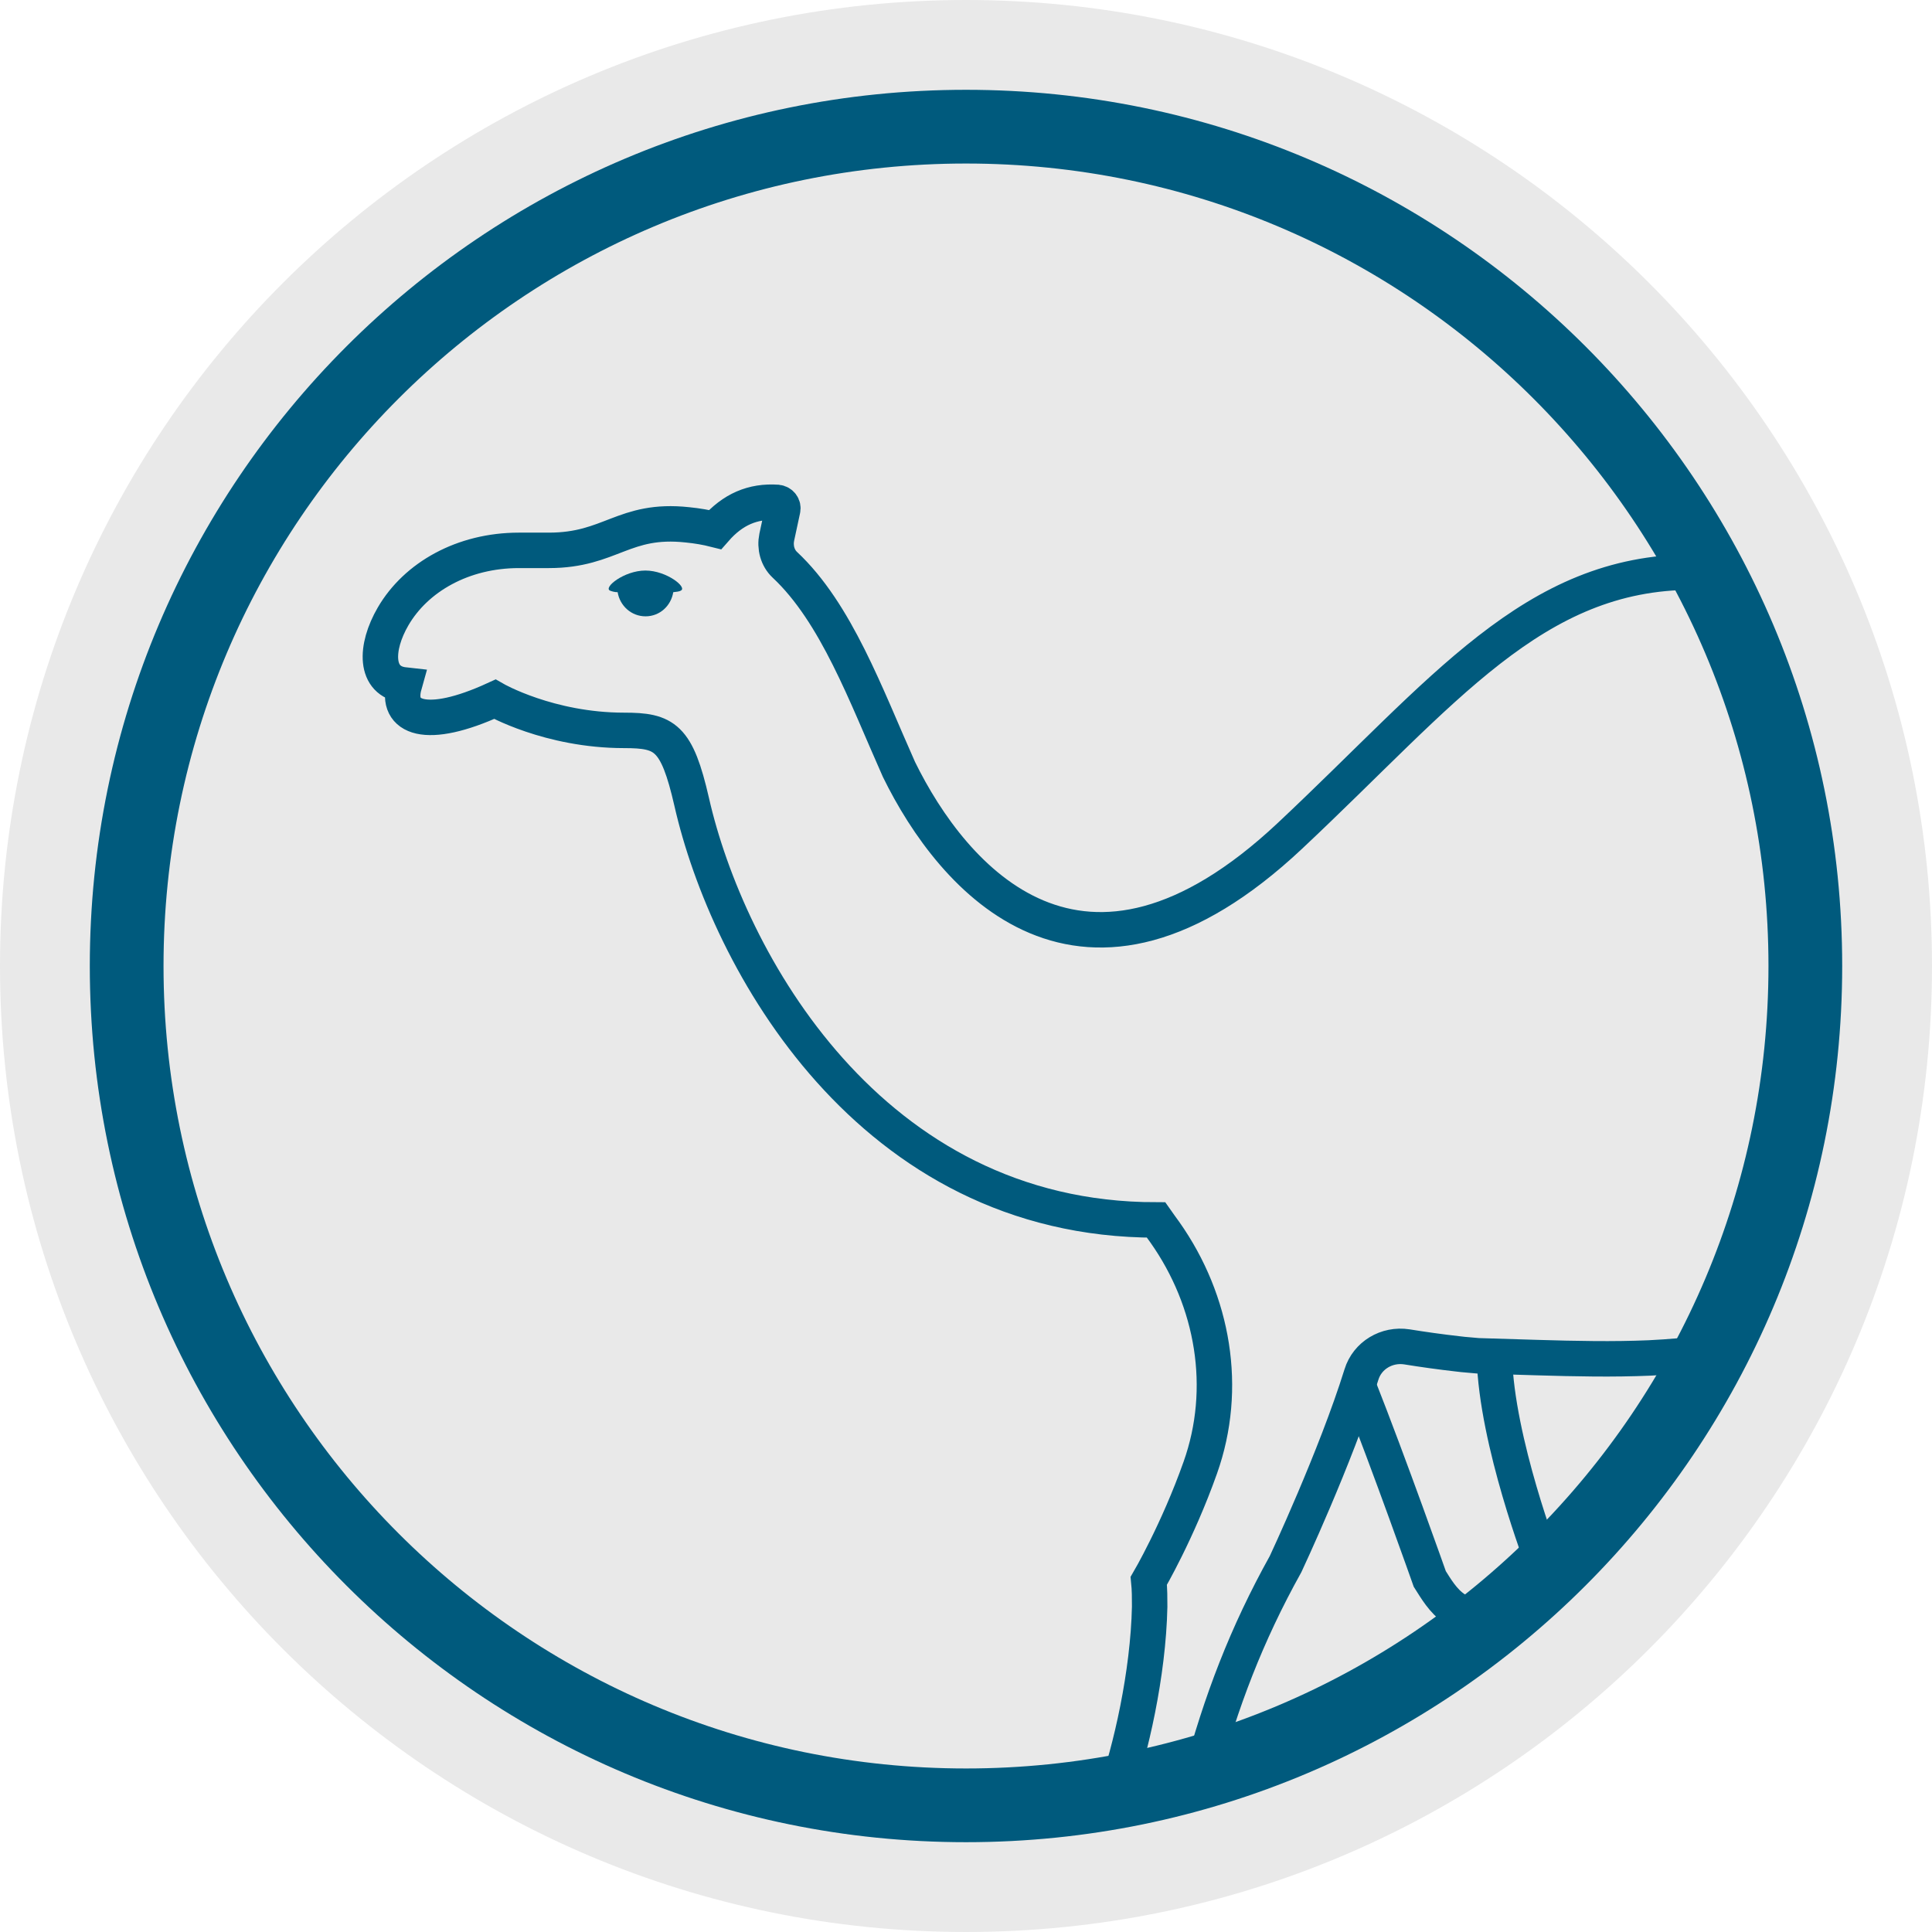
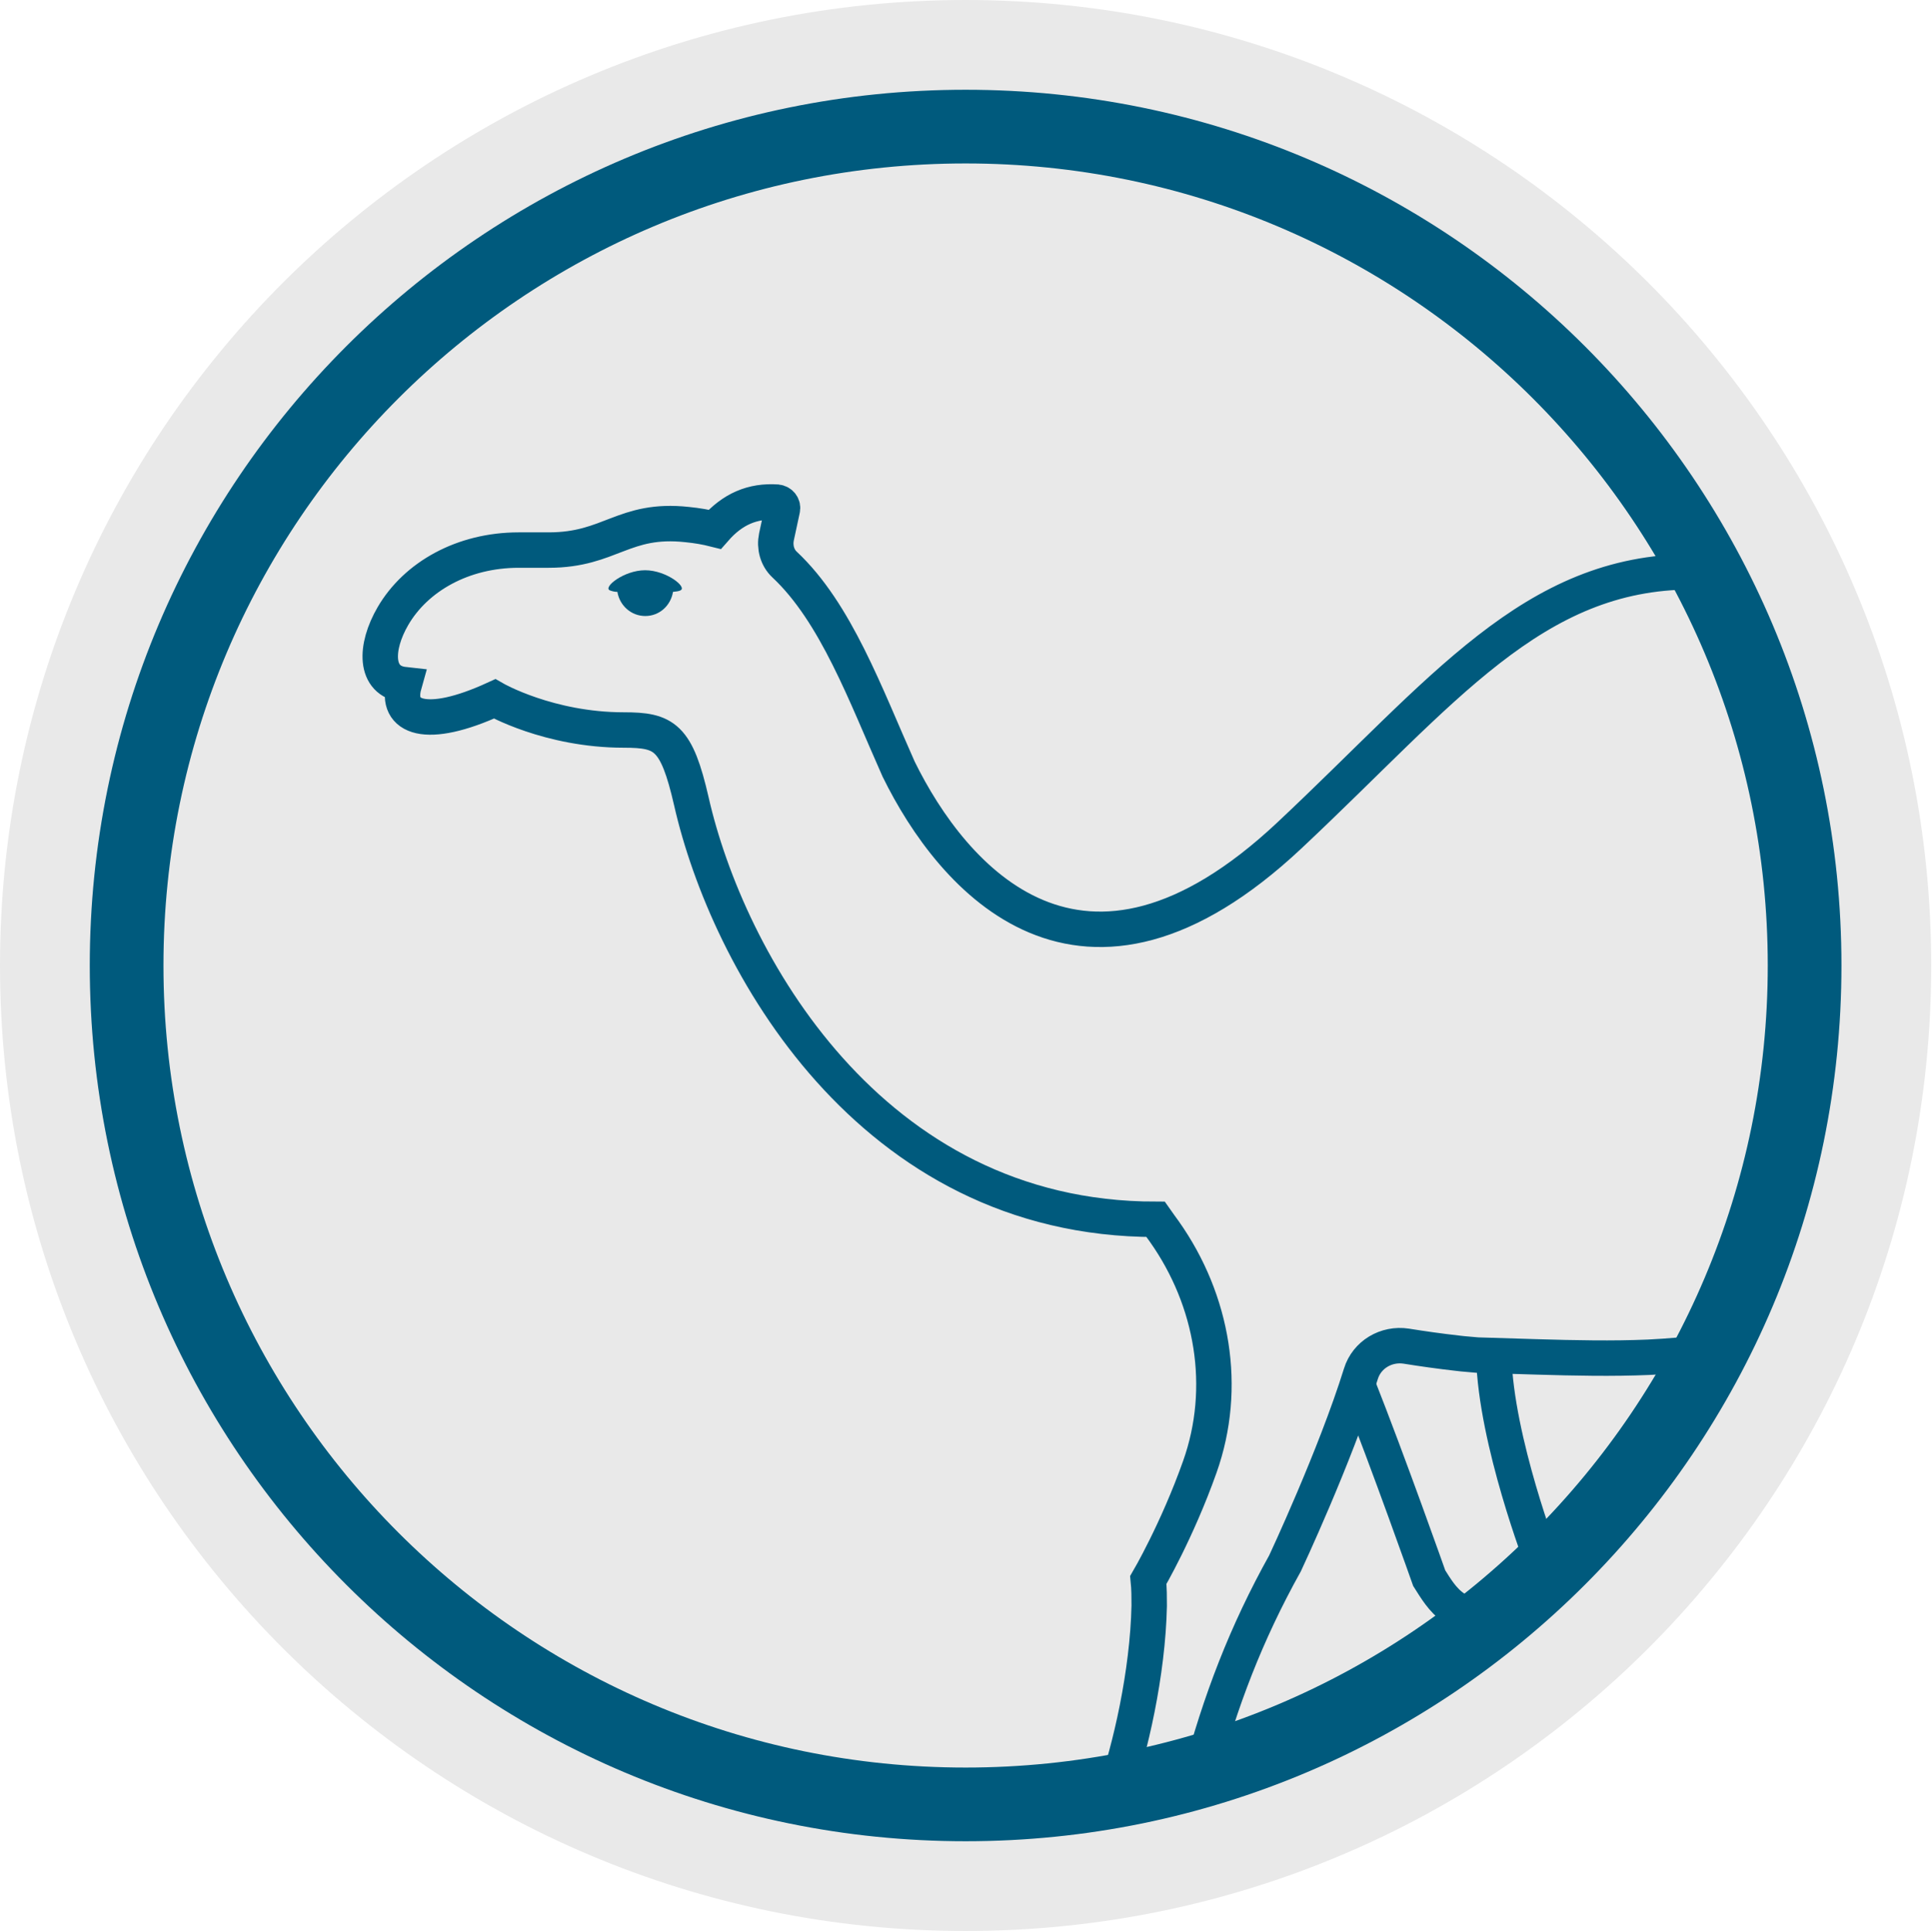
- <svg xmlns="http://www.w3.org/2000/svg" width="587.26mm" height="587.26mm" viewBox="0 0 587.26 587.26" version="1.1" id="svg779">
-   <defs id="defs776" />
-   <g id="layer1" transform="translate(407.0207,1425.391)">
-     <g id="g14380" transform="translate(0,-211.6667)">
-       <circle style="fill:#e9e9e9;fill-opacity:1;stroke-width:0.122" id="circle12571" cx="-112.581" cy="-920.579" r="252.067" />
-       <path class="cls-2" d="m 47.226,-801.206 c 0.652,25.719 14.779,62.327 14.779,62.327 l -10.981,15.12 c -14.976,4.922 -19.687,-4.146 -23.441,-10.018 0,0 -12.216,-34.642 -21.844,-58.995 l -6.102,-17.312 z" id="path12573" style="fill:none;fill-opacity:1;stroke:#005a7d;stroke-width:10.776px;stroke-miterlimit:10;stroke-opacity:1" />
-       <path class="cls-2" d="m -42.131,-673.171 c 6.175,-23.236 13.978,-43.752 25.883,-65.132 0,0 15.23,-32.472 23.061,-57.618 v 0 c 1.792,-5.819 7.687,-9.341 13.794,-8.406 4.888,0.787 10.057,1.52 15.591,2.145 2.009,0.272 4.021,0.353 6.033,0.57 12.155,0.335 23.948,0.828 35.322,0.912 5.687,0.042 11.269,-0.018 16.739,-0.251 5.47,-0.233 14.827,-1.064 20.066,-1.714 1.504,-0.187 28.769,-3.655 29.687,-122.283 -1.903,-118.467 -35.148,-114.877 -36.493,-114.877 -48.492,0 -75.721,36.282 -122.489,80.177 -63.149,59.269 -102.518,13.074 -118.826,-20.188 -10.06,-22.559 -19.04,-47.561 -34.701,-62.216 -2.227,-2.091 -3.087,-5.316 -2.444,-8.406 l 1.792,-8.333 c 0.272,-1.086 -0.489,-2.091 -1.656,-2.227 -7.402,-0.489 -13.506,2.091 -18.896,8.263 -2.579,-0.652 -5.387,-1.141 -8.406,-1.439 -19.395,-2.091 -23.275,7.76 -42.098,7.76 h -9.123 c -17.027,0 -31.258,8.113 -38.22,20.044 -5.556,9.517 -5.743,19.873 3.381,20.878 -2.813,10.025 6.568,13.938 27.522,4.336 0,0 16.474,9.463 39.298,9.463 12.335,0 16.009,1.955 20.536,21.72 10.918,48.061 54.023,127.089 141.167,127.089 0.923,1.303 1.792,2.579 2.661,3.733 14.801,20.978 19.327,47.487 10.777,71.556 -6.897,19.468 -15.662,34.411 -15.662,34.411 0.272,2.661 0.272,5.246 0.272,7.831 -0.425,20.439 -5.731,43.606 -10.7,57.602" id="path12575" style="fill:#e9e9e9;fill-opacity:1;stroke:#005a7d;stroke-width:10.776;stroke-miterlimit:10;stroke-dasharray:none;stroke-opacity:1" />
-       <path class="cls-1" d="m -200.092,-1034.181 c -0.489,0.272 -1.331,0.353 -2.281,0.462 -0.679,4.135 -4.086,7.337 -8.42,7.337 -4.331,0 -7.804,-3.199 -8.488,-7.337 -0.95,0 -1.792,-0.272 -2.281,-0.462 -2.199,-0.923 4.255,-6.12 10.723,-6.12 6.468,0 12.919,5.189 10.723,6.12 z" id="path12577" style="fill:#005a7d;fill-opacity:1;stroke:none;stroke-width:0px;stroke-opacity:1" />
-       <circle style="fill:none;fill-opacity:1;stroke:#005a7d;stroke-width:25;stroke-linejoin:round;stroke-dasharray:none;stroke-opacity:1" id="circle12579" cx="-113.391" cy="-920.095" r="256.423" />
-       <circle style="fill:none;fill-opacity:1;stroke:#e9e9e9;stroke-width:27.297;stroke-linejoin:round;stroke-dasharray:none;stroke-opacity:1" id="circle12581" cx="-113.391" cy="-920.095" r="279.981" />
-     </g>
+ <svg xmlns="http://www.w3.org/2000/svg" width="2219.565" height="2219.564" viewBox="0 0 587.26 587.26">
+   <g transform="translate(407.02 1213.725)">
+     <circle cx="-112.581" cy="-920.579" r="252.067" style="fill:#e9e9e9;fill-opacity:1;stroke-width:.122" />
+     <path d="M47.226-801.206c.652 25.72 14.78 62.327 14.78 62.327l-10.981 15.12c-14.976 4.922-19.687-4.146-23.44-10.018 0 0-12.217-34.642-21.845-58.995l-6.102-17.312z" class="cls-2" style="fill:none;fill-opacity:1;stroke:#005a7d;stroke-width:10.776px;stroke-miterlimit:10;stroke-opacity:1" />
+     <path d="M-42.131-673.171c6.174-23.237 13.978-43.752 25.882-65.133 0 0 15.23-32.472 23.061-57.618 1.792-5.819 7.687-9.34 13.794-8.406 4.887.787 10.057 1.52 15.591 2.145 2.01.271 4.021.353 6.033.57 12.156.335 23.948.828 35.322.912 5.687.042 11.27-.018 16.74-.25 5.47-.233 14.826-1.065 20.066-1.714 1.504-.187 28.769-3.656 29.687-122.284-1.903-118.466-35.149-114.877-36.493-114.877-48.493 0-75.721 36.282-122.49 80.178-63.148 59.269-102.517 13.074-118.825-20.189-10.06-22.558-19.04-47.56-34.701-62.215-2.227-2.09-3.087-5.317-2.444-8.407l1.792-8.333c.272-1.086-.489-2.09-1.656-2.227-7.402-.488-13.506 2.091-18.896 8.263-2.58-.652-5.387-1.14-8.406-1.439-19.396-2.09-23.276 7.76-42.098 7.76h-9.123c-17.028 0-31.259 8.114-38.22 20.045-5.556 9.517-5.743 19.873 3.38 20.877-2.813 10.025 6.568 13.938 27.522 4.337 0 0 16.474 9.463 39.298 9.463 12.336 0 16.01 1.955 20.536 21.72 10.918 48.06 54.023 127.089 141.167 127.089.923 1.303 1.792 2.58 2.661 3.733 14.801 20.978 19.327 47.488 10.777 71.556-6.897 19.468-15.662 34.41-15.662 34.41.272 2.662.272 5.246.272 7.831-.425 20.44-5.73 43.606-10.7 57.602" class="cls-2" style="fill:#e9e9e9;fill-opacity:1;stroke:#005a7d;stroke-width:10.776;stroke-miterlimit:10;stroke-dasharray:none;stroke-opacity:1" />
+     <path d="M-200.092-1034.18c-.488.27-1.33.353-2.28.461-.68 4.135-4.087 7.337-8.42 7.337-4.332 0-7.804-3.199-8.489-7.337-.95 0-1.792-.271-2.28-.462-2.2-.923 4.254-6.12 10.722-6.12s12.92 5.19 10.723 6.12z" class="cls-1" style="fill:#005a7d;fill-opacity:1;stroke:none;stroke-width:0;stroke-opacity:1" />
+     <circle cx="-113.391" cy="-920.095" r="256.423" style="fill:none;fill-opacity:1;stroke:#005a7d;stroke-width:25;stroke-linejoin:round;stroke-dasharray:none;stroke-opacity:1" />
+     <circle cx="-113.391" cy="-920.095" r="279.981" style="fill:none;fill-opacity:1;stroke:#e9e9e9;stroke-width:27.297;stroke-linejoin:round;stroke-dasharray:none;stroke-opacity:1" />
  </g>
</svg>
